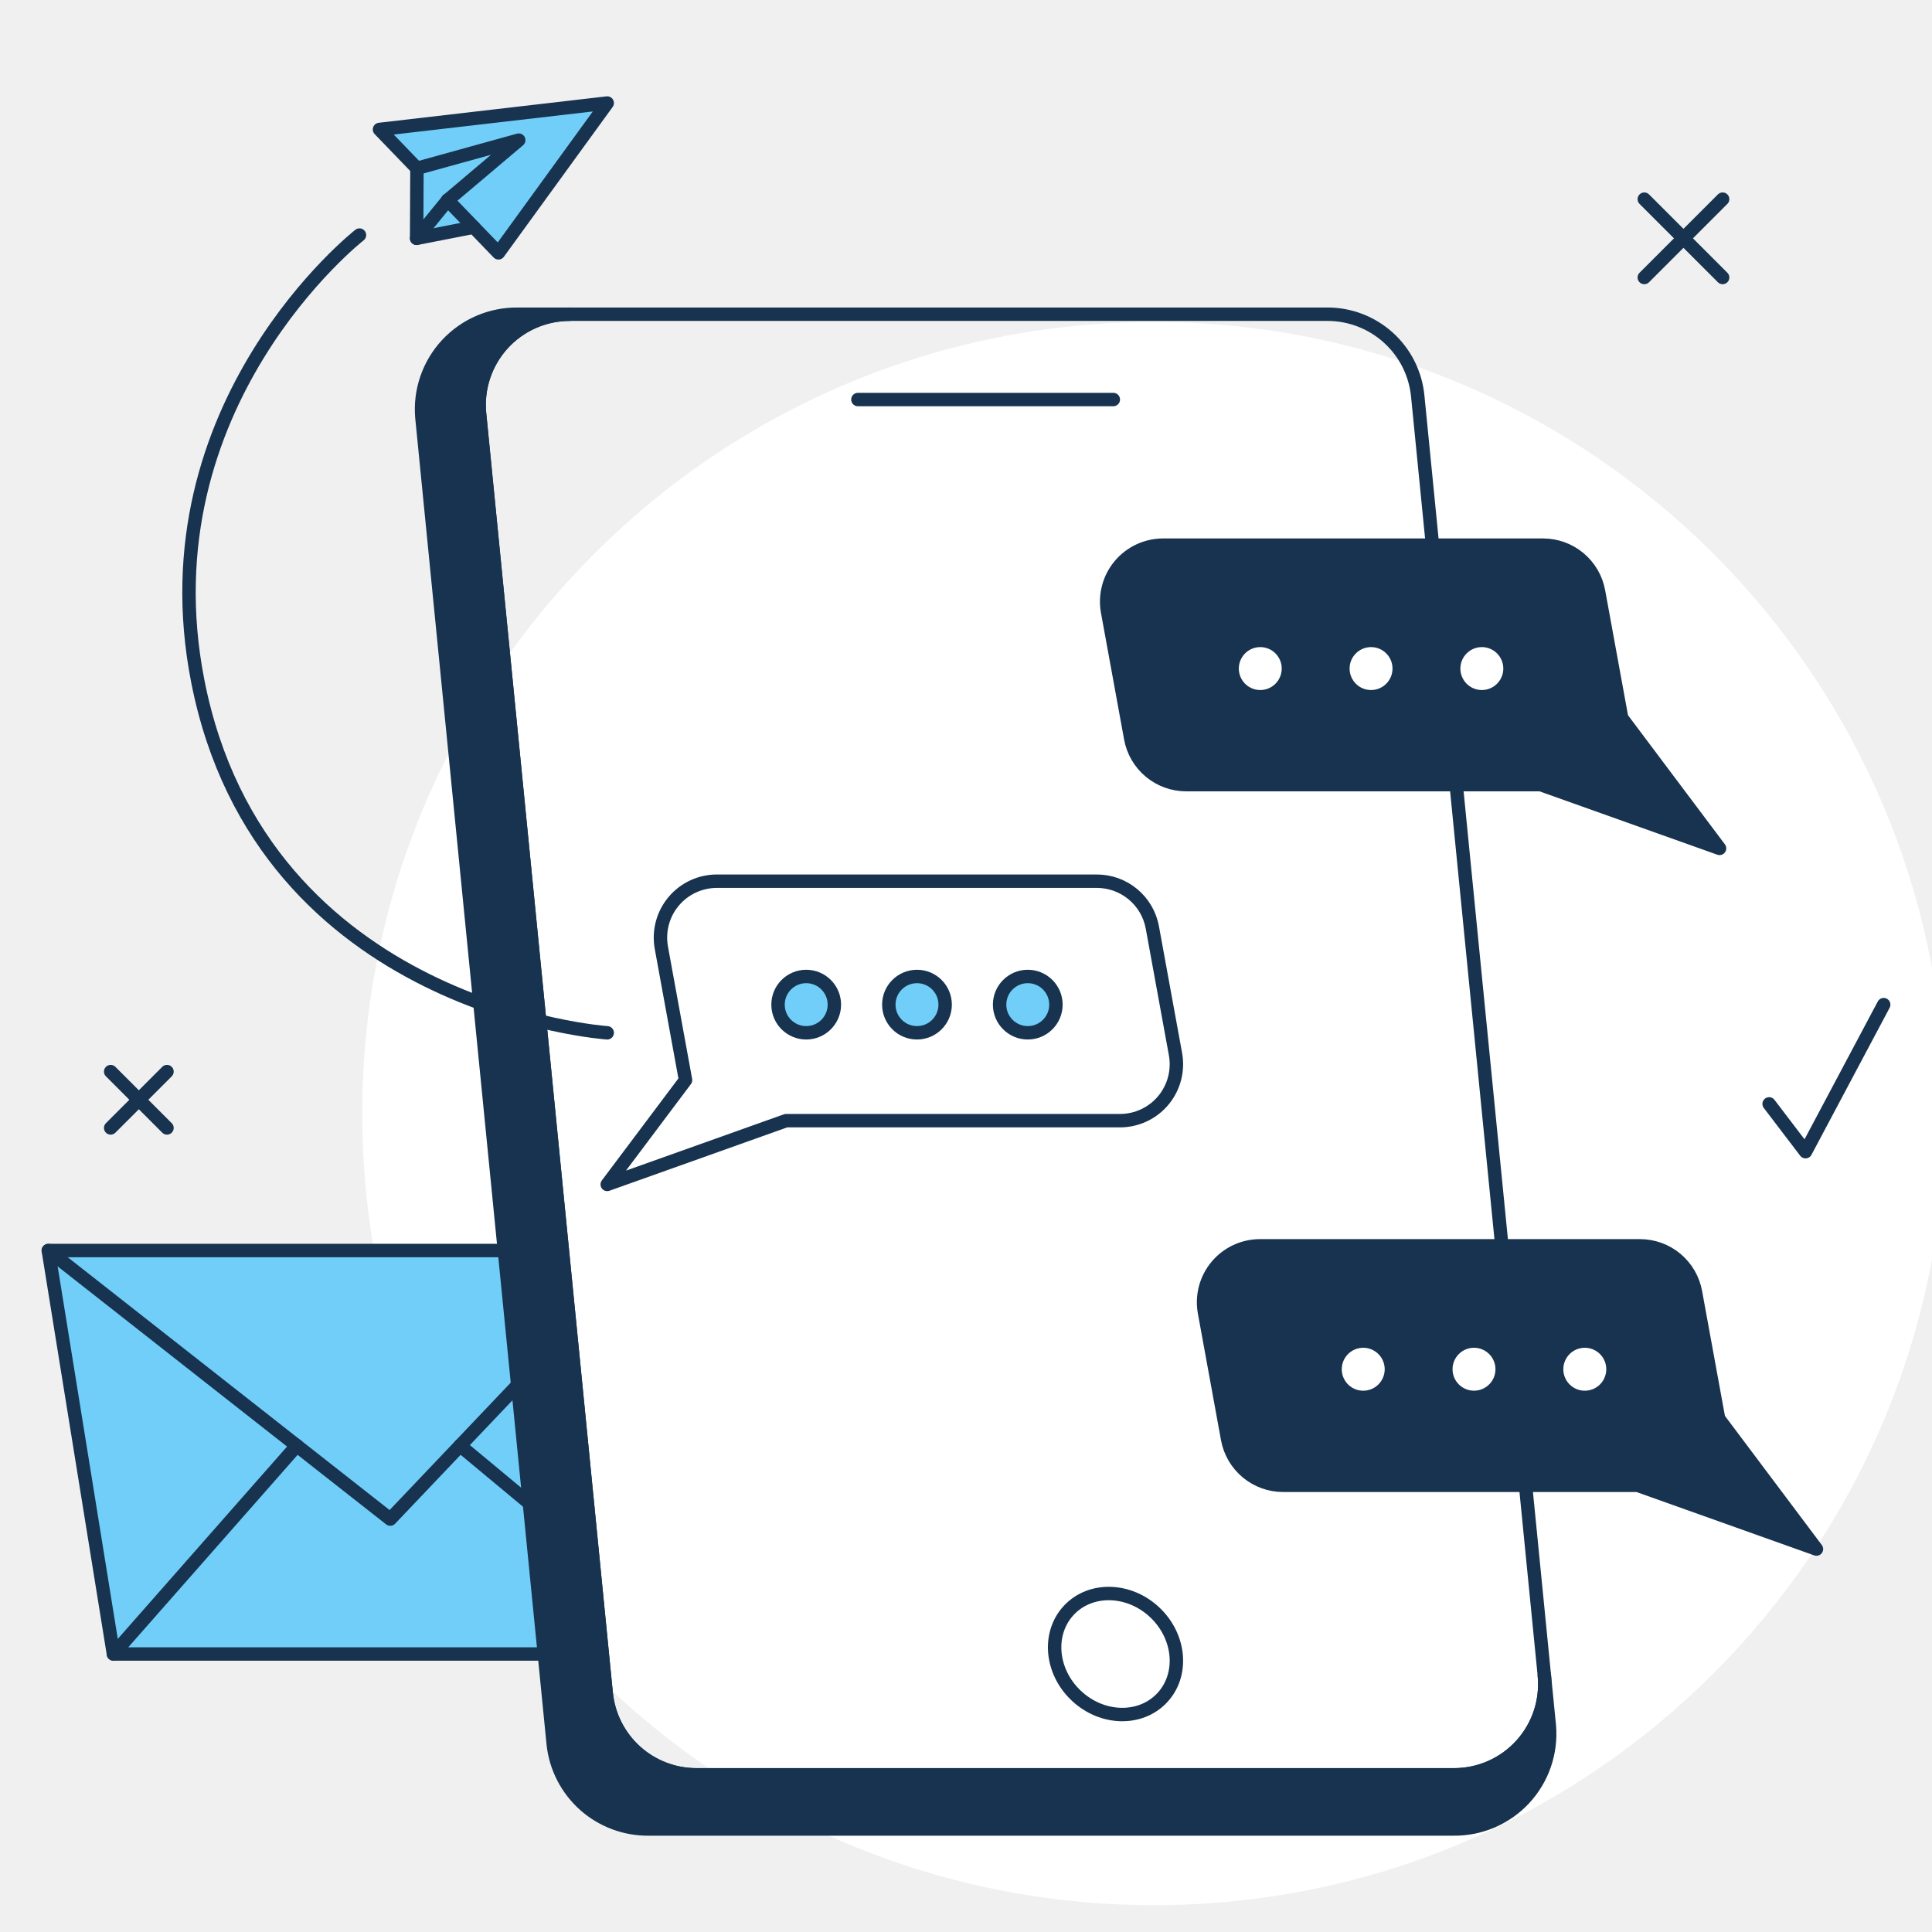
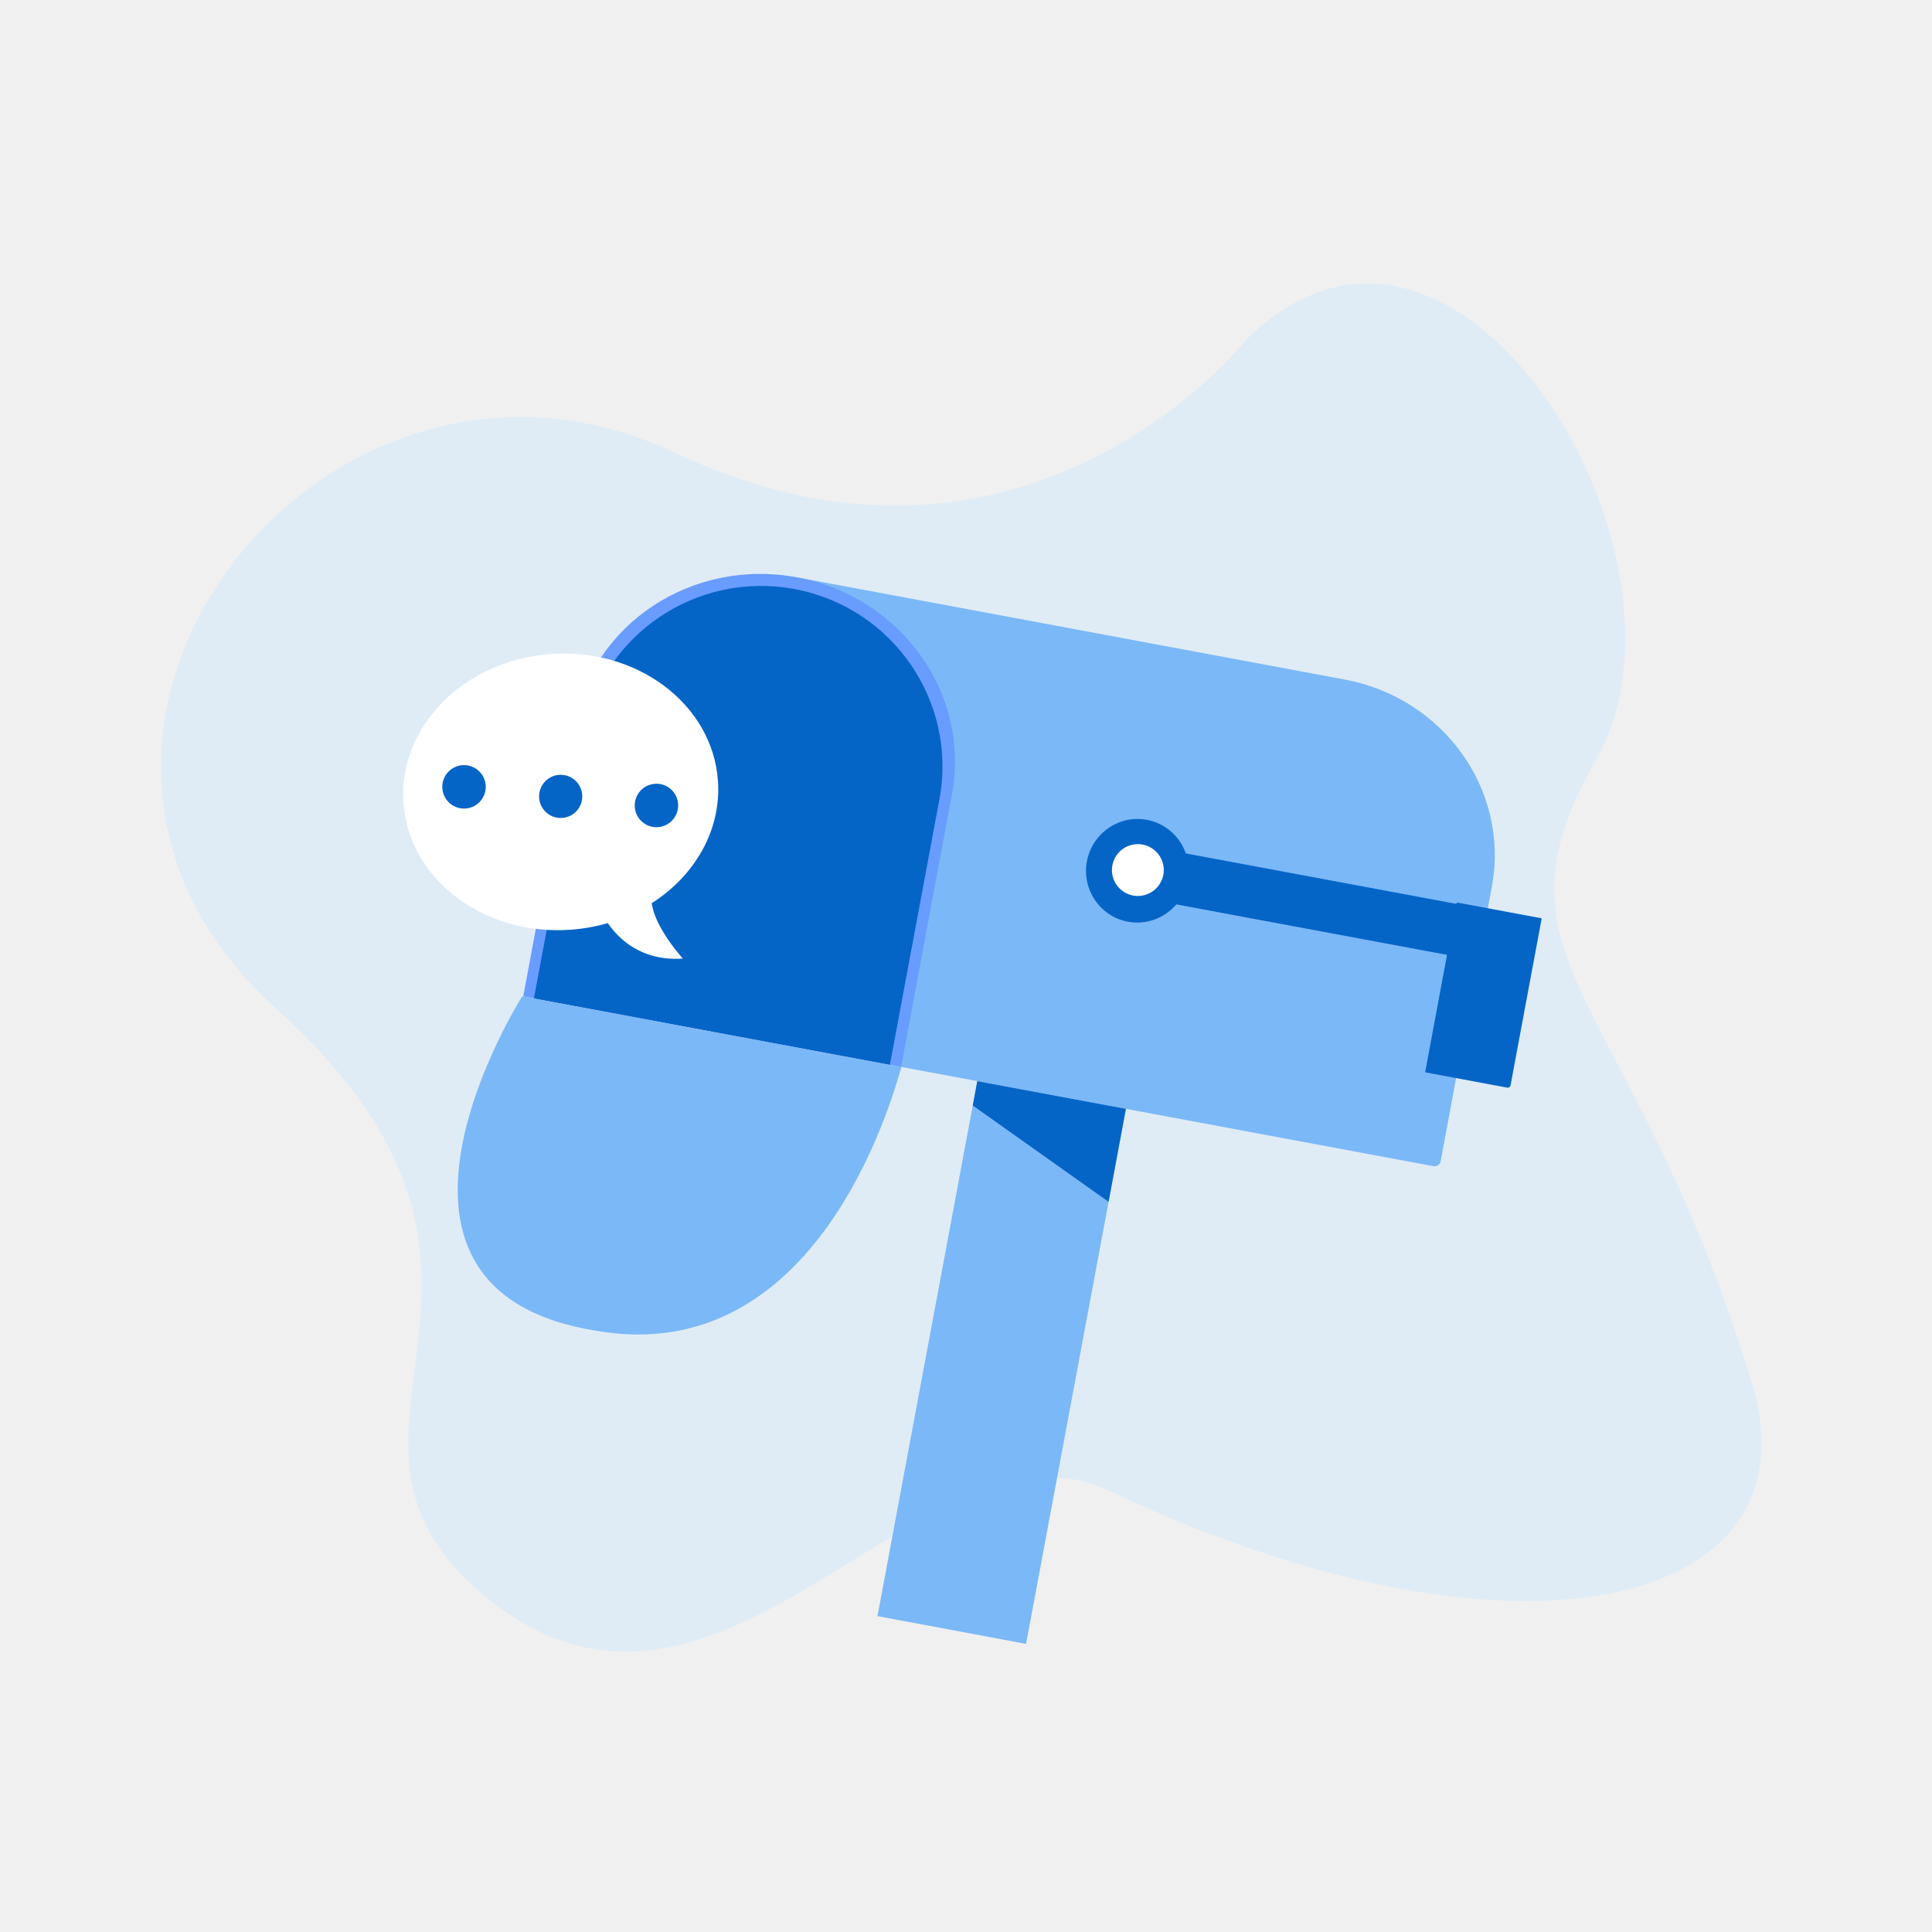
<svg xmlns="http://www.w3.org/2000/svg" width="144" height="144" viewBox="0 0 144 144" fill="none">
-   <g clip-path="url(#clip0_1627_1003)">
-     <circle cx="86" cy="83" r="59" fill="white" />
-     <path fill-rule="evenodd" clip-rule="evenodd" d="M37.591 93.207H3.6L8.454 123.28H40.567L37.591 93.207Z" fill="#71CEF8" />
-     <path d="M40.567 123.28H8.454L3.6 93.207H37.591" stroke="#17334F" stroke-linecap="round" stroke-linejoin="round" />
-     <path d="M3.6 93.207L29.088 113.224L38.583 103.237" stroke="#17334F" stroke-linecap="round" stroke-linejoin="round" />
-     <path d="M8.454 123.28L22.121 107.75" stroke="#17334F" stroke-linecap="round" stroke-linejoin="round" />
-     <path d="M39.456 112.044L34.291 107.75" stroke="#17334F" stroke-linecap="round" stroke-linejoin="round" />
-     <path fill-rule="evenodd" clip-rule="evenodd" d="M115.479 128.63L115.106 124.87C115.199 125.808 115.094 126.755 114.798 127.65C114.503 128.545 114.023 129.368 113.39 130.067C112.757 130.766 111.985 131.324 111.123 131.706C110.262 132.088 109.33 132.285 108.387 132.286H51.901C50.226 132.286 48.61 131.663 47.368 130.538C46.127 129.413 45.347 127.867 45.182 126.2L35.744 30.837C35.652 29.898 35.757 28.951 36.052 28.057C36.348 27.162 36.828 26.338 37.46 25.64C38.093 24.941 38.865 24.383 39.727 24.001C40.588 23.619 41.52 23.421 42.463 23.421H38.597C37.608 23.408 36.627 23.603 35.718 23.992C34.808 24.382 33.99 24.957 33.317 25.682C32.643 26.406 32.129 27.264 31.806 28.199C31.484 29.134 31.36 30.127 31.445 31.112L41.237 130.01C41.429 131.757 42.264 133.371 43.579 134.538C44.895 135.704 46.597 136.34 48.355 136.322H108.331C109.32 136.333 110.3 136.138 111.209 135.748C112.118 135.358 112.935 134.783 113.608 134.059C114.281 133.334 114.795 132.477 115.118 131.542C115.44 130.607 115.563 129.615 115.479 128.63Z" fill="#17334F" />
-     <path fill-rule="evenodd" clip-rule="evenodd" d="M115.479 128.63L115.106 124.87C115.199 125.808 115.094 126.755 114.798 127.65C114.503 128.545 114.023 129.368 113.39 130.067C112.757 130.766 111.985 131.324 111.123 131.706C110.262 132.088 109.33 132.285 108.387 132.286H51.901C50.226 132.286 48.61 131.663 47.368 130.538C46.127 129.413 45.347 127.867 45.182 126.2L35.744 30.837C35.652 29.898 35.757 28.951 36.052 28.057C36.348 27.162 36.828 26.338 37.46 25.64C38.093 24.941 38.865 24.383 39.727 24.001C40.588 23.619 41.52 23.421 42.463 23.421H38.597C37.608 23.408 36.627 23.603 35.718 23.992C34.808 24.382 33.99 24.957 33.317 25.682C32.643 26.406 32.129 27.264 31.806 28.199C31.484 29.134 31.36 30.127 31.445 31.112L41.237 130.01C41.429 131.757 42.264 133.371 43.579 134.538C44.895 135.704 46.597 136.34 48.355 136.322H108.331C109.32 136.333 110.3 136.138 111.209 135.748C112.118 135.358 112.935 134.783 113.608 134.059C114.281 133.334 114.795 132.477 115.118 131.542C115.44 130.607 115.563 129.615 115.479 128.63Z" stroke="#17334F" stroke-linecap="round" stroke-linejoin="round" />
-     <path d="M111.938 92.855L108.536 58.479" stroke="#17334F" stroke-linecap="round" stroke-linejoin="round" />
-     <path d="M106.769 40.63L105.668 29.506C105.503 27.839 104.724 26.292 103.482 25.168C102.24 24.043 100.624 23.42 98.949 23.42H42.463C41.52 23.42 40.588 23.618 39.727 24C38.865 24.382 38.093 24.941 37.46 25.639C36.828 26.338 36.348 27.161 36.053 28.056C35.757 28.951 35.652 29.898 35.745 30.836L45.182 126.199C45.347 127.865 46.127 129.412 47.368 130.537C48.61 131.662 50.226 132.285 51.901 132.285H108.387C109.33 132.285 110.262 132.087 111.124 131.705C111.985 131.323 112.758 130.764 113.391 130.066C114.024 129.367 114.503 128.544 114.799 127.649C115.094 126.754 115.199 125.807 115.106 124.869L113.705 110.702" stroke="#17334F" stroke-linecap="round" stroke-linejoin="round" />
-     <path d="M63.943 29.779H82.98" stroke="#17334F" stroke-linecap="round" stroke-linejoin="round" />
-     <path d="M86.608 126.558C88.227 124.847 87.988 121.992 86.075 120.182C84.162 118.373 81.298 118.293 79.68 120.005C78.061 121.716 78.299 124.571 80.213 126.38C82.126 128.19 84.99 128.27 86.608 126.558Z" stroke="#17334F" stroke-linecap="round" stroke-linejoin="round" />
-     <path fill-rule="evenodd" clip-rule="evenodd" d="M120.871 53.515L119.147 44.083C118.97 43.115 118.459 42.239 117.704 41.609C116.948 40.979 115.995 40.633 115.011 40.633H86.688C86.072 40.634 85.463 40.769 84.905 41.031C84.348 41.292 83.854 41.673 83.459 42.146C83.065 42.619 82.779 43.173 82.623 43.769C82.466 44.365 82.441 44.988 82.552 45.594L84.276 55.033C84.453 56.001 84.963 56.877 85.719 57.507C86.475 58.137 87.428 58.482 88.412 58.482H114.836L128.165 63.234L120.871 53.515ZM93.933 51.931C93.518 51.931 93.112 51.808 92.767 51.577C92.421 51.346 92.153 51.018 91.994 50.635C91.834 50.251 91.793 49.829 91.874 49.422C91.955 49.014 92.155 48.64 92.449 48.347C92.742 48.053 93.116 47.853 93.524 47.772C93.931 47.691 94.353 47.733 94.737 47.892C95.121 48.05 95.448 48.32 95.679 48.665C95.91 49.01 96.033 49.416 96.033 49.831C96.033 50.107 95.979 50.38 95.873 50.635C95.767 50.889 95.613 51.121 95.418 51.316C95.223 51.511 94.992 51.665 94.737 51.771C94.482 51.877 94.209 51.931 93.933 51.931ZM102.19 51.931C101.775 51.931 101.369 51.808 101.024 51.577C100.678 51.346 100.41 51.018 100.251 50.635C100.091 50.251 100.05 49.829 100.131 49.422C100.212 49.014 100.412 48.64 100.706 48.347C100.999 48.053 101.373 47.853 101.781 47.772C102.188 47.691 102.61 47.733 102.994 47.892C103.377 48.05 103.705 48.32 103.936 48.665C104.167 49.01 104.29 49.416 104.29 49.831C104.29 50.107 104.236 50.38 104.13 50.635C104.024 50.889 103.87 51.121 103.675 51.316C103.48 51.511 103.249 51.665 102.994 51.771C102.739 51.877 102.466 51.931 102.19 51.931ZM110.447 51.931C110.032 51.931 109.626 51.807 109.281 51.577C108.936 51.346 108.667 51.018 108.508 50.634C108.349 50.251 108.308 49.828 108.389 49.421C108.47 49.014 108.67 48.64 108.963 48.346C109.257 48.053 109.631 47.853 110.038 47.772C110.446 47.691 110.868 47.733 111.251 47.892C111.635 48.051 111.963 48.32 112.194 48.665C112.424 49.01 112.547 49.416 112.547 49.831C112.547 50.107 112.493 50.38 112.388 50.635C112.282 50.889 112.128 51.121 111.933 51.316C111.737 51.511 111.506 51.665 111.251 51.771C110.997 51.877 110.723 51.931 110.447 51.931Z" fill="#17334F" />
-     <path d="M120.871 53.515L119.147 44.083C118.971 43.115 118.459 42.239 117.704 41.609C116.948 40.978 115.995 40.633 115.011 40.633H86.688C86.072 40.634 85.463 40.769 84.905 41.031C84.348 41.292 83.854 41.673 83.459 42.146C83.065 42.619 82.779 43.173 82.623 43.769C82.466 44.365 82.441 44.988 82.552 45.594L84.276 55.033C84.453 56.001 84.963 56.877 85.719 57.507C86.475 58.137 87.428 58.482 88.412 58.482H114.836L128.165 63.234L120.871 53.515Z" stroke="#17334F" stroke-linecap="round" stroke-linejoin="round" />
-     <path d="M93.933 51.931C95.092 51.931 96.032 50.99 96.032 49.831C96.032 48.672 95.092 47.731 93.933 47.731C92.774 47.731 91.834 48.672 91.834 49.831C91.834 50.99 92.774 51.931 93.933 51.931Z" stroke="#17334F" stroke-linecap="round" stroke-linejoin="round" />
-     <path d="M102.19 51.931C103.35 51.931 104.29 50.99 104.29 49.831C104.29 48.672 103.35 47.731 102.19 47.731C101.031 47.731 100.091 48.672 100.091 49.831C100.091 50.99 101.031 51.931 102.19 51.931Z" stroke="#17334F" stroke-linecap="round" stroke-linejoin="round" />
-     <path d="M110.448 47.731C110.863 47.731 111.269 47.855 111.614 48.085C111.96 48.316 112.228 48.644 112.387 49.028C112.546 49.411 112.588 49.833 112.507 50.241C112.426 50.648 112.226 51.022 111.932 51.316C111.639 51.609 111.265 51.809 110.857 51.89C110.45 51.971 110.028 51.93 109.644 51.771C109.26 51.612 108.933 51.343 108.702 50.997C108.471 50.652 108.348 50.246 108.348 49.831C108.348 49.274 108.569 48.74 108.963 48.346C109.357 47.953 109.891 47.731 110.448 47.731Z" stroke="#17334F" stroke-linecap="round" stroke-linejoin="round" />
-     <path fill-rule="evenodd" clip-rule="evenodd" d="M128.095 105.738L126.371 96.306C126.194 95.338 125.683 94.463 124.928 93.832C124.172 93.202 123.219 92.857 122.235 92.857H93.911C93.295 92.857 92.686 92.993 92.128 93.254C91.571 93.516 91.077 93.896 90.683 94.369C90.288 94.843 90.002 95.397 89.845 95.992C89.689 96.588 89.665 97.211 89.775 97.817L91.499 107.257C91.676 108.224 92.187 109.1 92.943 109.731C93.698 110.361 94.651 110.706 95.635 110.706H122.059L135.388 115.458L128.095 105.738ZM101.606 104.154C101.191 104.154 100.785 104.031 100.439 103.801C100.094 103.57 99.824 103.242 99.665 102.858C99.506 102.474 99.464 102.052 99.546 101.644C99.626 101.237 99.827 100.863 100.12 100.569C100.414 100.275 100.789 100.075 101.196 99.994C101.603 99.913 102.025 99.954 102.409 100.114C102.793 100.272 103.121 100.541 103.352 100.887C103.583 101.232 103.706 101.639 103.706 102.054C103.706 102.33 103.652 102.603 103.546 102.858C103.441 103.112 103.286 103.344 103.091 103.539C102.897 103.734 102.665 103.889 102.41 103.994C102.155 104.1 101.882 104.155 101.606 104.155V104.154ZM109.863 104.154C109.448 104.154 109.042 104.031 108.696 103.801C108.351 103.57 108.081 103.242 107.922 102.858C107.763 102.474 107.721 102.052 107.803 101.644C107.883 101.237 108.084 100.863 108.377 100.569C108.671 100.275 109.045 100.075 109.453 99.994C109.86 99.913 110.282 99.954 110.666 100.114C111.05 100.272 111.378 100.541 111.609 100.887C111.84 101.232 111.963 101.639 111.963 102.054C111.963 102.33 111.909 102.603 111.803 102.858C111.698 103.112 111.543 103.344 111.348 103.539C111.154 103.734 110.922 103.889 110.667 103.994C110.412 104.1 110.139 104.155 109.863 104.155V104.154ZM118.12 104.154C117.705 104.154 117.299 104.031 116.953 103.801C116.608 103.57 116.338 103.242 116.179 102.858C116.02 102.474 115.978 102.052 116.06 101.644C116.14 101.237 116.341 100.863 116.634 100.569C116.928 100.275 117.302 100.075 117.71 99.994C118.117 99.913 118.539 99.954 118.923 100.114C119.307 100.272 119.635 100.541 119.866 100.887C120.097 101.232 120.22 101.639 120.22 102.054C120.22 102.33 120.166 102.603 120.06 102.858C119.955 103.112 119.8 103.344 119.605 103.539C119.411 103.734 119.179 103.889 118.924 103.994C118.669 104.1 118.396 104.155 118.12 104.155V104.154Z" fill="#17334F" />
-     <path d="M128.095 105.738L126.371 96.306C126.194 95.338 125.683 94.463 124.928 93.832C124.172 93.202 123.219 92.857 122.235 92.857H93.911C93.295 92.857 92.686 92.993 92.128 93.254C91.571 93.516 91.077 93.896 90.683 94.369C90.288 94.843 90.002 95.397 89.845 95.992C89.689 96.588 89.665 97.211 89.775 97.817L91.499 107.257C91.676 108.224 92.187 109.1 92.943 109.731C93.698 110.361 94.651 110.706 95.635 110.706H122.059L135.388 115.458L128.095 105.738Z" stroke="#17334F" stroke-linecap="round" stroke-linejoin="round" />
-     <path d="M101.606 99.955C102.022 99.954 102.428 100.077 102.773 100.309C103.119 100.539 103.388 100.867 103.547 101.251C103.707 101.635 103.748 102.057 103.667 102.465C103.586 102.872 103.386 103.246 103.092 103.54C102.799 103.834 102.424 104.034 102.017 104.115C101.609 104.196 101.187 104.154 100.803 103.995C100.419 103.837 100.091 103.567 99.86 103.222C99.63 102.876 99.507 102.47 99.507 102.055C99.507 101.497 99.728 100.964 100.122 100.57C100.516 100.176 101.05 99.955 101.606 99.955Z" stroke="#17334F" stroke-linecap="round" stroke-linejoin="round" />
-     <path d="M109.863 104.154C111.022 104.154 111.963 103.214 111.963 102.055C111.963 100.895 111.022 99.955 109.863 99.955C108.704 99.955 107.764 100.895 107.764 102.055C107.764 103.214 108.704 104.154 109.863 104.154Z" stroke="#17334F" stroke-linecap="round" stroke-linejoin="round" />
-     <path d="M118.121 99.955C118.536 99.954 118.942 100.077 119.288 100.309C119.633 100.539 119.903 100.867 120.062 101.251C120.221 101.635 120.263 102.057 120.181 102.465C120.1 102.872 119.9 103.246 119.607 103.54C119.313 103.834 118.938 104.034 118.531 104.115C118.123 104.196 117.701 104.154 117.317 103.995C116.933 103.837 116.606 103.567 116.375 103.222C116.144 102.876 116.021 102.47 116.021 102.055C116.021 101.497 116.242 100.964 116.636 100.57C117.03 100.176 117.564 99.955 118.121 99.955Z" stroke="#17334F" stroke-linecap="round" stroke-linejoin="round" />
-     <path d="M51.096 80.504L45.259 88.28L58.587 83.528H83.478C84.094 83.528 84.702 83.392 85.26 83.131C85.818 82.87 86.312 82.489 86.707 82.016C87.101 81.543 87.387 80.988 87.543 80.393C87.7 79.797 87.725 79.174 87.614 78.568L85.89 69.129C85.713 68.161 85.203 67.285 84.447 66.655C83.691 66.025 82.738 65.679 81.754 65.679H53.431C52.815 65.679 52.206 65.815 51.648 66.076C51.09 66.337 50.596 66.718 50.202 67.191C49.807 67.665 49.521 68.219 49.364 68.814C49.208 69.41 49.184 70.033 49.294 70.639L51.096 80.504Z" stroke="#17334F" stroke-linecap="round" stroke-linejoin="round" />
-     <path d="M60.09 76.979C61.249 76.979 62.189 76.039 62.189 74.88C62.189 73.721 61.249 72.78 60.09 72.78C58.93 72.78 57.99 73.721 57.99 74.88C57.99 76.039 58.93 76.979 60.09 76.979Z" fill="#71CEF8" />
-     <path d="M68.347 76.979C69.506 76.979 70.446 76.039 70.446 74.88C70.446 73.721 69.506 72.78 68.347 72.78C67.187 72.78 66.247 73.721 66.247 74.88C66.247 76.039 67.187 76.979 68.347 76.979Z" fill="#71CEF8" />
-     <path d="M76.604 76.979C77.763 76.979 78.703 76.039 78.703 74.88C78.703 73.721 77.763 72.78 76.604 72.78C75.445 72.78 74.504 73.721 74.504 74.88C74.504 76.039 75.445 76.979 76.604 76.979Z" fill="#71CEF8" />
-     <path d="M60.09 76.979C61.249 76.979 62.189 76.039 62.189 74.88C62.189 73.721 61.249 72.78 60.09 72.78C58.93 72.78 57.99 73.721 57.99 74.88C57.99 76.039 58.93 76.979 60.09 76.979Z" stroke="#17334F" stroke-linecap="round" stroke-linejoin="round" />
-     <path d="M68.347 76.979C69.506 76.979 70.446 76.039 70.446 74.88C70.446 73.721 69.506 72.78 68.347 72.78C67.187 72.78 66.247 73.721 66.247 74.88C66.247 76.039 67.187 76.979 68.347 76.979Z" stroke="#17334F" stroke-linecap="round" stroke-linejoin="round" />
-     <path d="M76.604 76.979C77.763 76.979 78.703 76.039 78.703 74.88C78.703 73.721 77.763 72.78 76.604 72.78C75.445 72.78 74.504 73.721 74.504 74.88C74.504 76.039 75.445 76.979 76.604 76.979Z" stroke="#17334F" stroke-linecap="round" stroke-linejoin="round" />
-     <path d="M26.794 17.52C26.794 17.52 10.693 30.105 14.739 50.755C19.537 75.244 45.259 76.98 45.259 76.98" stroke="#17334F" stroke-linecap="round" stroke-linejoin="round" />
-     <path fill-rule="evenodd" clip-rule="evenodd" d="M31.053 17.764L35.306 16.933L37.149 18.845L45.259 7.679L28.285 9.648L31.077 12.543L31.053 17.764Z" fill="#71CEF8" />
-     <path d="M33.368 14.923L37.152 18.845L45.259 7.679L28.285 9.648L31.077 12.543" stroke="#17334F" stroke-linecap="round" stroke-linejoin="round" />
-     <path d="M31.077 12.546L31.053 17.764L33.369 14.923" stroke="#17334F" stroke-linecap="round" stroke-linejoin="round" />
-     <path d="M31.077 12.546L38.664 10.445L33.365 14.923" stroke="#17334F" stroke-linecap="round" stroke-linejoin="round" />
-     <path d="M31.053 17.764L35.306 16.933" stroke="#17334F" stroke-linecap="round" stroke-linejoin="round" />
-     <path d="M122.556 14.844L128.395 20.683" stroke="#17334F" stroke-linecap="round" stroke-linejoin="round" />
-     <path d="M128.395 14.844L122.556 20.683" stroke="#17334F" stroke-linecap="round" stroke-linejoin="round" />
-     <path d="M8.248 79.87L12.447 84.07" stroke="#17334F" stroke-linecap="round" stroke-linejoin="round" />
-     <path d="M12.447 79.87L8.248 84.07" stroke="#17334F" stroke-linecap="round" stroke-linejoin="round" />
-     <path d="M131.86 82.277L134.574 85.84L140.4 74.88" stroke="#17334F" stroke-linecap="round" stroke-linejoin="round" />
-   </g>
-   <defs>
-     <clipPath id="clip0_1627_1003">
-       <rect width="144" height="144" fill="white" />
-     </clipPath>
-   </defs>
+   <path d="M92.814 25.402C92.814 25.402 76.474 46.1 50.329 33.754C24.184 21.408 -1.96 54.815 20.553 75.15C43.067 95.485 21.035 106.659 36.33 119.121C53.714 133.286 68.849 104.563 82.647 111.099C113.101 125.525 135.663 119.814 130.579 103.11C121.656 73.789 110.244 71.882 118.959 56.63C127.674 41.379 108.44 9.668 92.814 25.402Z" fill="#DFECF6" />
+   <path d="M83.918 82.647L82.627 89.578L76.478 122.525L65.402 120.457L72.504 82.398L72.842 80.584L83.918 82.647Z" fill="#7BB8F7" />
+   <path d="M111.196 66.073L107.377 86.549C107.366 86.609 107.343 86.666 107.31 86.717C107.276 86.768 107.233 86.812 107.183 86.847C107.133 86.881 107.076 86.906 107.016 86.918C106.956 86.931 106.895 86.931 106.835 86.92L53.177 76.912L59.493 43.051L100.238 50.651C107.623 52.028 112.528 58.931 111.196 66.073Z" fill="#7BB8F7" />
+   <path d="M70.953 59.201L67.164 79.518L38.999 74.265L42.788 53.948C44.183 46.468 51.62 41.58 59.397 43.03C67.174 44.481 72.349 51.721 70.953 59.201Z" fill="#699CFF" />
+   <path d="M84.065 68.699C81.99 68.312 80.62 66.294 81.011 64.2C81.402 62.105 83.406 60.717 85.482 61.104C86.144 61.228 86.76 61.526 87.27 61.966C87.779 62.406 88.163 62.973 88.382 63.609L114.6 68.499L113.892 72.297L87.674 67.407C87.24 67.922 86.678 68.312 86.044 68.539C85.41 68.766 84.727 68.821 84.065 68.699V68.699Z" fill="#0565C7" />
+   <path d="M70.019 59.575L66.327 79.37L39.794 74.421L43.487 54.626C44.846 47.338 51.888 42.538 59.214 43.904C66.541 45.27 71.378 52.287 70.019 59.575Z" fill="#0565C7" />
+   <path d="M84.809 66.781C85.876 66.781 86.74 65.916 86.74 64.849C86.74 63.782 85.876 62.917 84.809 62.917C83.742 62.917 82.877 63.782 82.877 64.849C82.877 65.916 83.742 66.781 84.809 66.781Z" fill="white" />
+   <path d="M114.903 68.486L112.587 80.903C112.577 80.956 112.546 81.003 112.501 81.034C112.456 81.065 112.401 81.077 112.348 81.067L106.26 79.931C106.249 79.929 106.24 79.923 106.234 79.914C106.228 79.905 106.226 79.894 106.228 79.884L108.574 67.305C108.576 67.295 108.582 67.285 108.591 67.279C108.599 67.273 108.61 67.271 108.621 67.273L114.871 68.438C114.881 68.44 114.89 68.446 114.897 68.455C114.903 68.464 114.905 68.475 114.903 68.486V68.486Z" fill="#0565C7" />
+   <path d="M48.575 67.318C48.831 69.204 50.9 71.445 50.9 71.445C47.747 71.668 46.039 69.885 45.304 68.802C44.396 69.064 43.462 69.23 42.519 69.296C36.045 69.755 30.472 65.528 30.07 59.851C29.667 54.174 34.589 49.203 41.062 48.745C47.536 48.286 53.108 52.512 53.511 58.19C53.773 61.882 51.78 65.277 48.575 67.318Z" fill="white" />
+   <path d="M67.191 79.531C66.898 80.273 61.537 102.378 44.189 99.143C25.165 95.922 38.925 74.259 38.925 74.259L67.191 79.531Z" fill="#7BB8F7" />
+   <path d="M41.79 60.968C42.679 60.968 43.4 60.247 43.4 59.358C43.4 58.469 42.679 57.749 41.79 57.749C40.901 57.749 40.181 58.469 40.181 59.358C40.181 60.247 40.901 60.968 41.79 60.968Z" fill="#0565C7" />
+   <path d="M34.584 60.266C35.479 60.266 36.204 59.541 36.204 58.647C36.204 57.753 35.479 57.028 34.584 57.028C33.69 57.028 32.965 57.753 32.965 58.647C32.965 59.541 33.69 60.266 34.584 60.266Z" fill="#0565C7" />
+   <path d="M48.927 61.654C49.821 61.654 50.546 60.929 50.546 60.035C50.546 59.14 49.821 58.415 48.927 58.415C48.033 58.415 47.308 59.14 47.308 60.035C47.308 60.929 48.033 61.654 48.927 61.654Z" fill="#0565C7" />
+   <path d="M83.918 82.647L82.627 89.578L72.504 82.398L72.842 80.584L83.918 82.647Z" fill="#0565C7" />
</svg>
